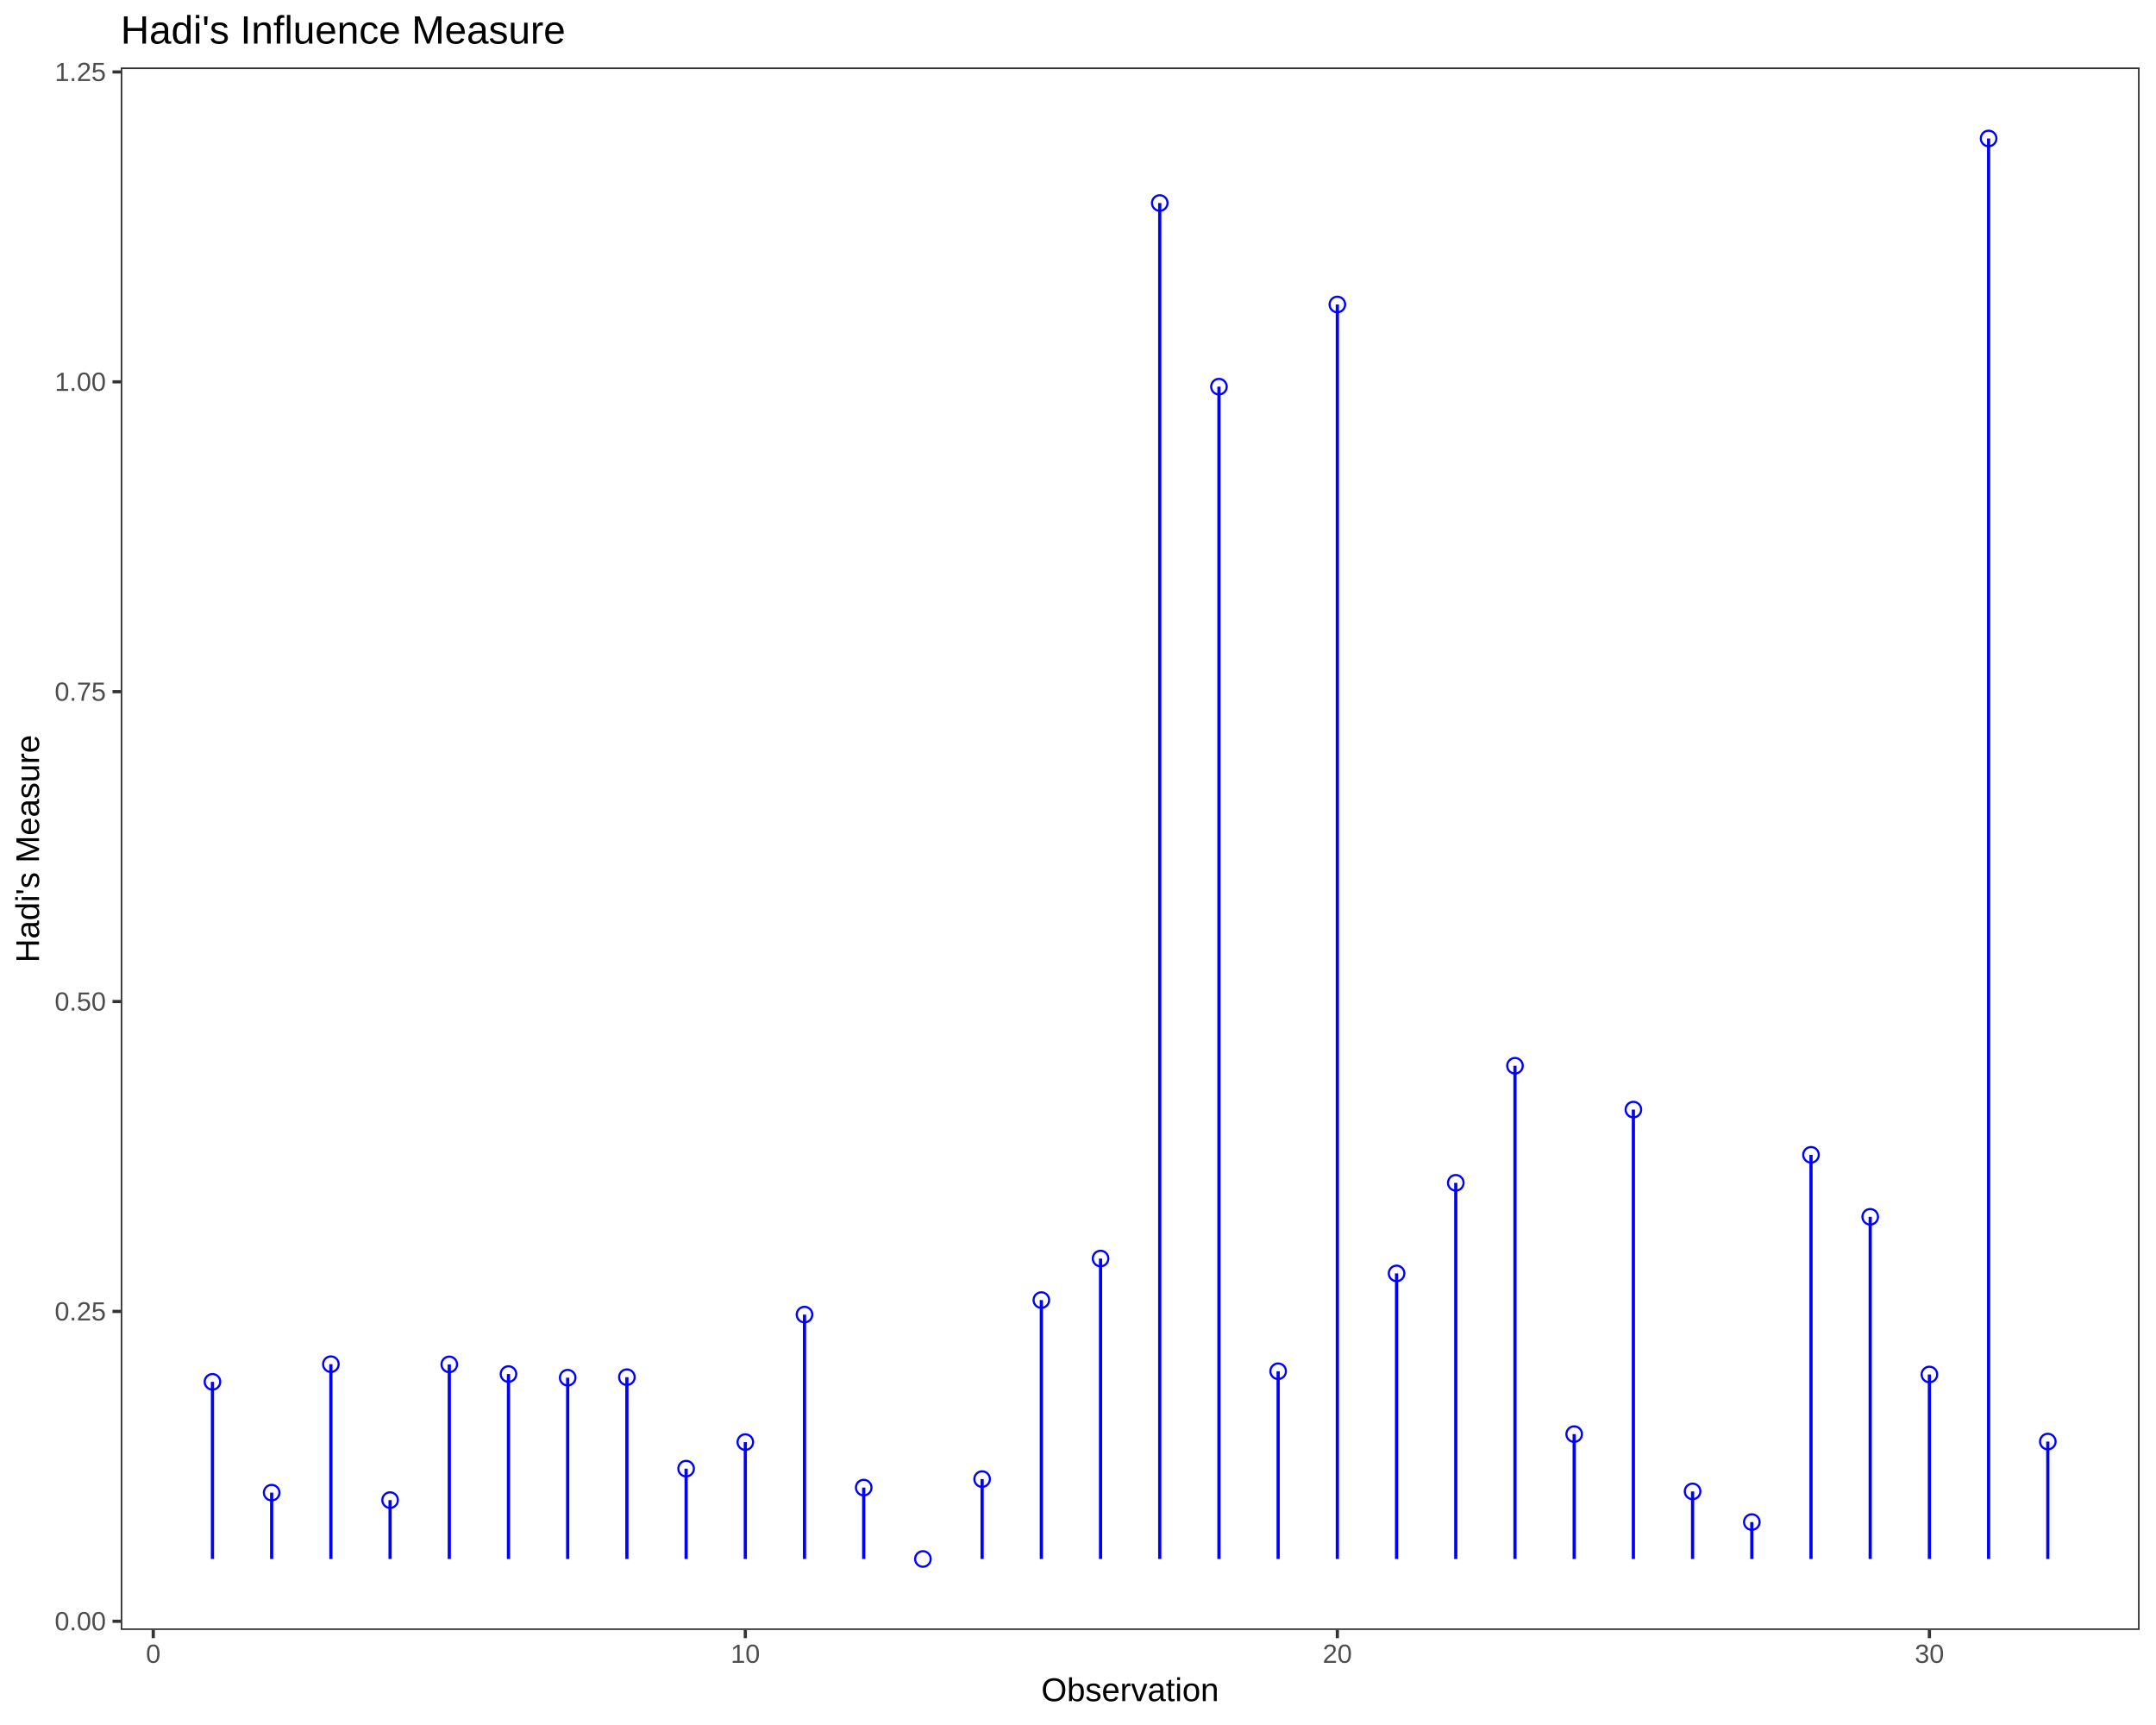
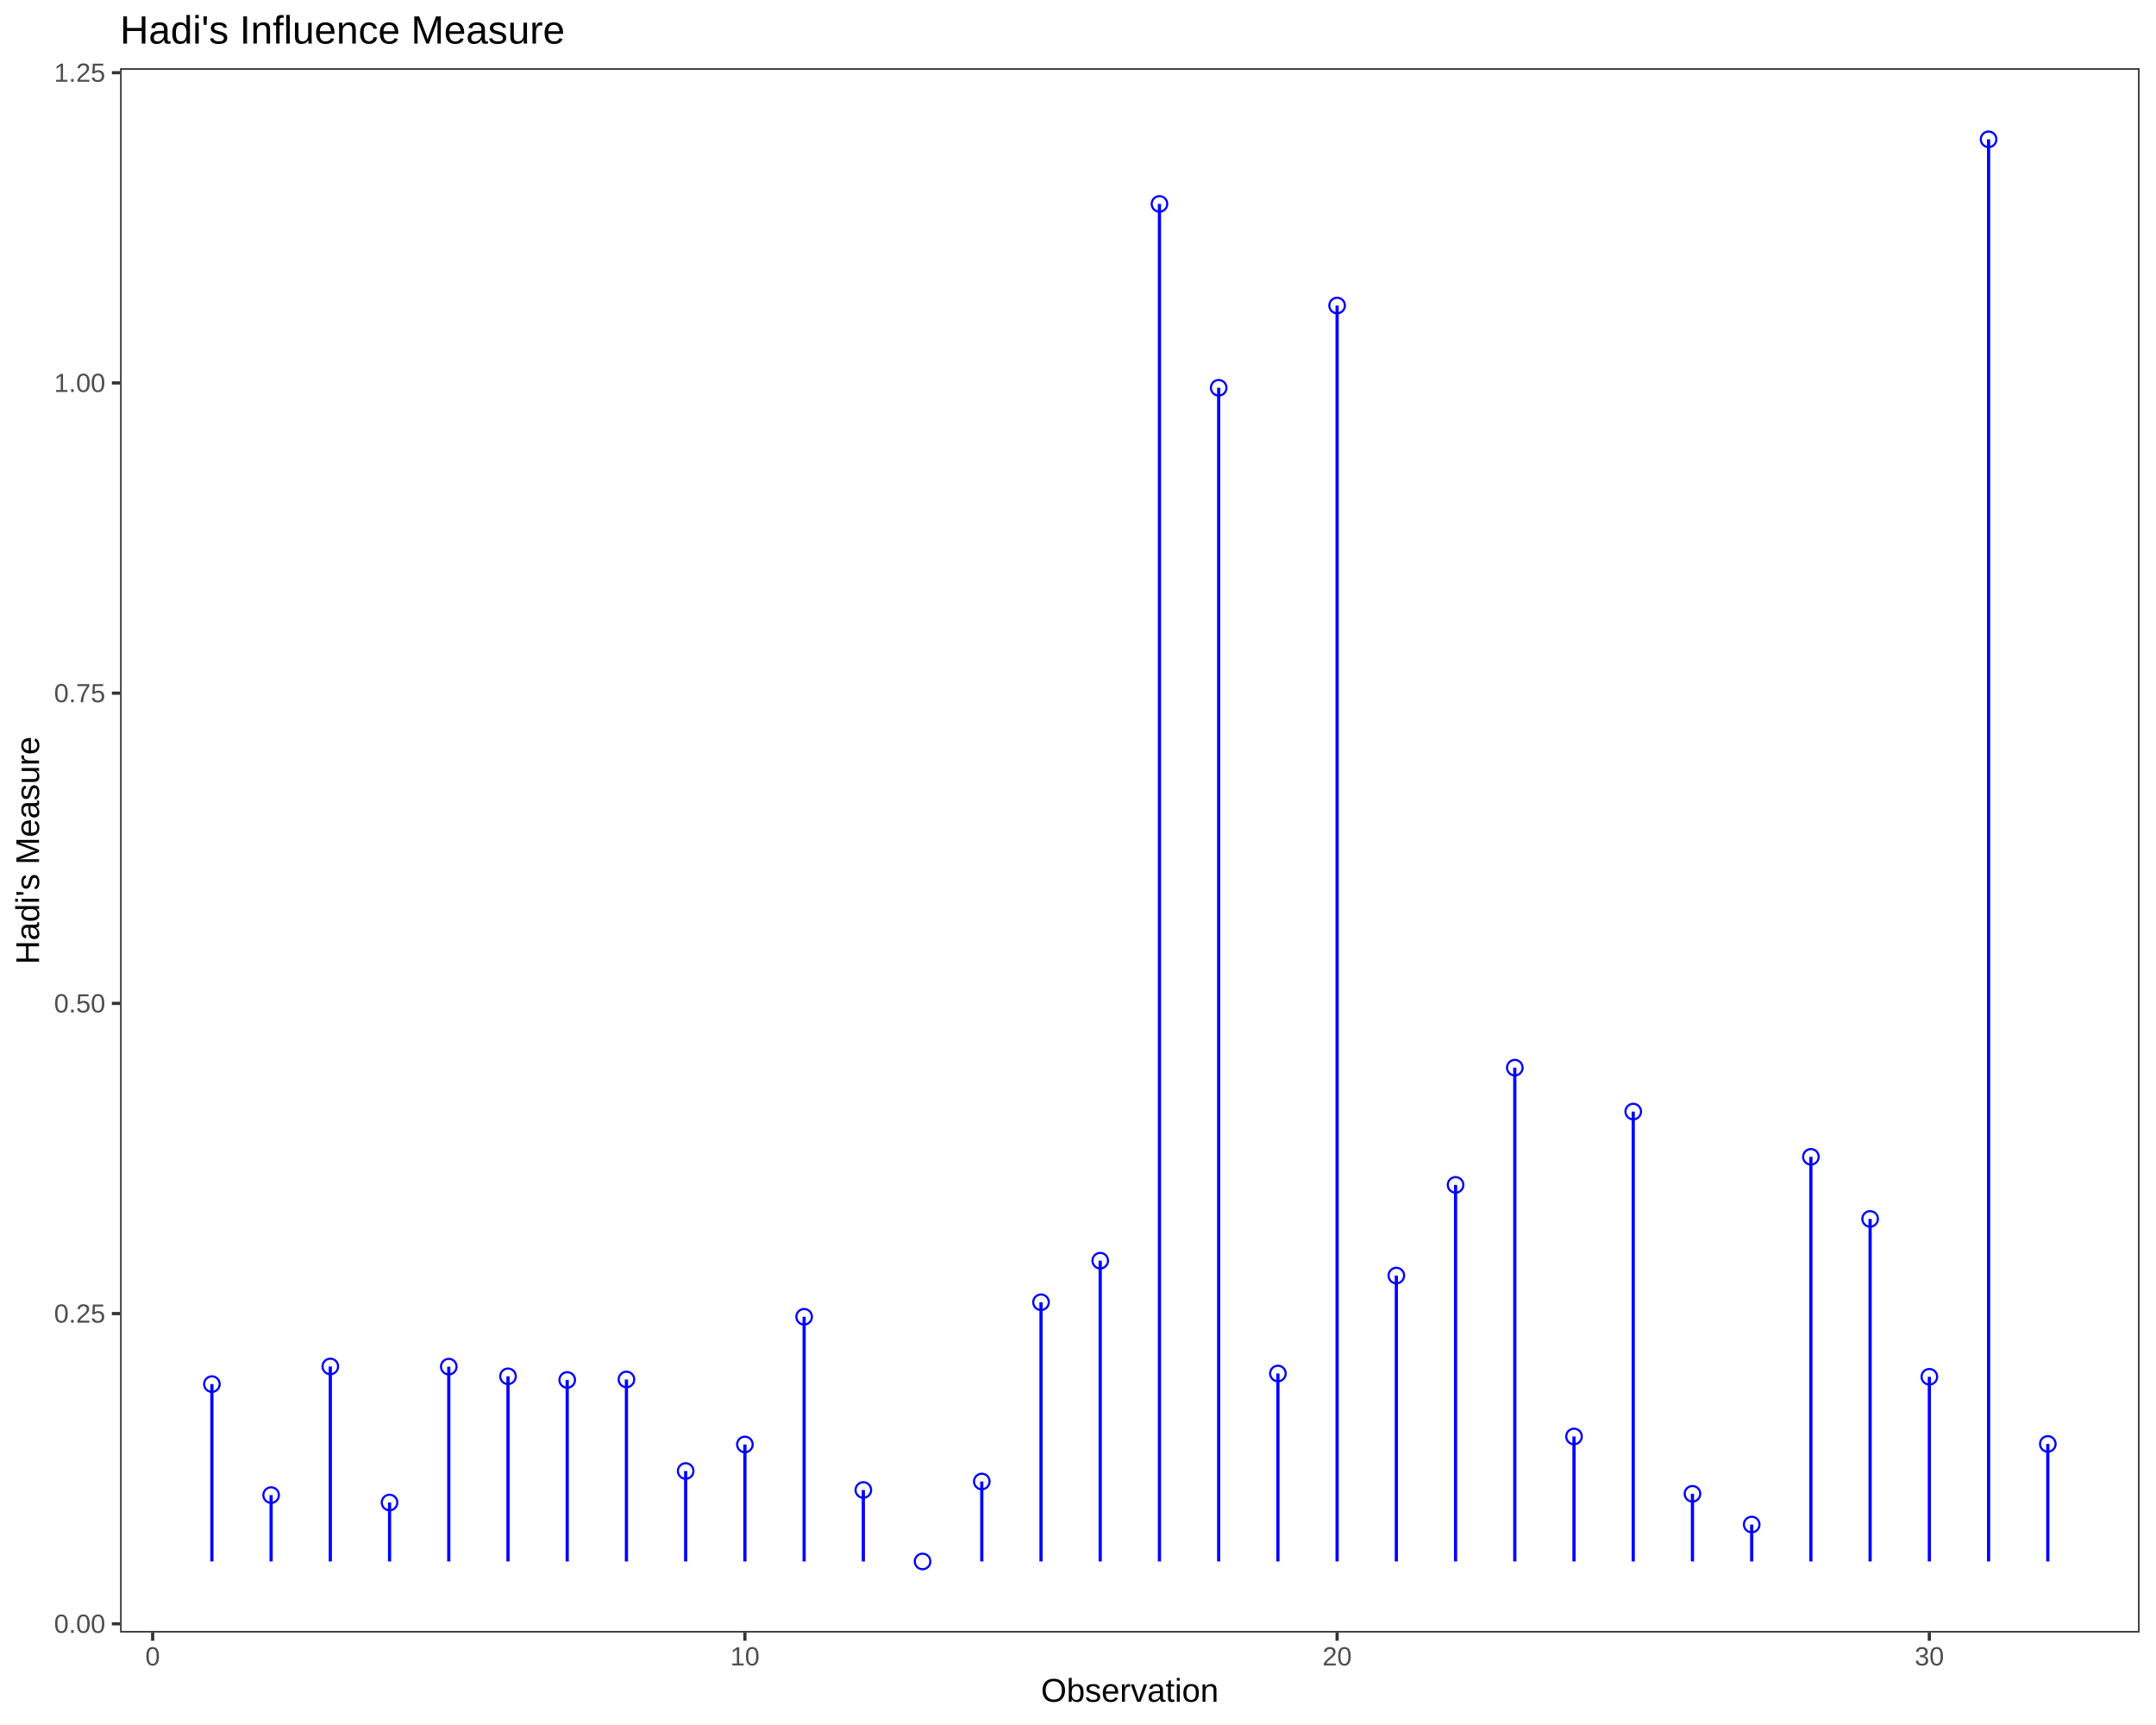
<svg xmlns="http://www.w3.org/2000/svg" viewBox="0 0 720.00 576.00">
  <defs>
    <style type="text/css">
    line, polyline, polygon, path, rect, circle {
      fill: none;
      stroke: #000000;
      stroke-linecap: round;
      stroke-linejoin: round;
      stroke-miterlimit: 10.00;
    }
  </style>
  </defs>
  <rect width="100%" height="100%" style="stroke: none; fill: #FFFFFF;" />
  <rect x="0.00" y="0.00" width="720.00" height="576.00" style="stroke-width: 1.07; stroke: #FFFFFF; fill: #FFFFFF;" />
  <defs>
-     <clipPath id="cpNDAuMzF8NzE0LjUyfDU0NC4yN3wyMi41Mg==">
-       <rect x="40.31" y="22.52" width="674.21" height="521.75" />
+     <clipPath id="cpNDAuMTB8NzE0LjUyfDU0NS4xM3wyMi43Nw==">
+       <rect x="40.10" y="22.77" width="674.42" height="522.36" />
    </clipPath>
  </defs>
-   <rect x="40.31" y="22.52" width="674.21" height="521.75" style="stroke-width: 1.07; stroke: none; fill: #FFFFFF;" clip-path="url(#cpNDAuMzF8NzE0LjUyfDU0NC4yN3wyMi41Mg==)" />
-   <line x1="70.95" y1="520.56" x2="70.95" y2="461.41" style="stroke-width: 1.07; stroke: #0000FF; stroke-linecap: butt;" clip-path="url(#cpNDAuMzF8NzE0LjUyfDU0NC4yN3wyMi41Mg==)" />
-   <line x1="90.72" y1="520.56" x2="90.72" y2="498.42" style="stroke-width: 1.07; stroke: #0000FF; stroke-linecap: butt;" clip-path="url(#cpNDAuMzF8NzE0LjUyfDU0NC4yN3wyMi41Mg==)" />
-   <line x1="110.50" y1="520.56" x2="110.50" y2="455.52" style="stroke-width: 1.07; stroke: #0000FF; stroke-linecap: butt;" clip-path="url(#cpNDAuMzF8NzE0LjUyfDU0NC4yN3wyMi41Mg==)" />
-   <line x1="130.27" y1="520.56" x2="130.27" y2="500.90" style="stroke-width: 1.07; stroke: #0000FF; stroke-linecap: butt;" clip-path="url(#cpNDAuMzF8NzE0LjUyfDU0NC4yN3wyMi41Mg==)" />
-   <line x1="150.04" y1="520.56" x2="150.04" y2="455.59" style="stroke-width: 1.07; stroke: #0000FF; stroke-linecap: butt;" clip-path="url(#cpNDAuMzF8NzE0LjUyfDU0NC4yN3wyMi41Mg==)" />
-   <line x1="169.81" y1="520.56" x2="169.81" y2="458.81" style="stroke-width: 1.07; stroke: #0000FF; stroke-linecap: butt;" clip-path="url(#cpNDAuMzF8NzE0LjUyfDU0NC4yN3wyMi41Mg==)" />
-   <line x1="189.58" y1="520.56" x2="189.58" y2="460.03" style="stroke-width: 1.07; stroke: #0000FF; stroke-linecap: butt;" clip-path="url(#cpNDAuMzF8NzE0LjUyfDU0NC4yN3wyMi41Mg==)" />
-   <line x1="209.35" y1="520.56" x2="209.35" y2="459.86" style="stroke-width: 1.07; stroke: #0000FF; stroke-linecap: butt;" clip-path="url(#cpNDAuMzF8NzE0LjUyfDU0NC4yN3wyMi41Mg==)" />
-   <line x1="229.13" y1="520.56" x2="229.13" y2="490.40" style="stroke-width: 1.07; stroke: #0000FF; stroke-linecap: butt;" clip-path="url(#cpNDAuMzF8NzE0LjUyfDU0NC4yN3wyMi41Mg==)" />
-   <line x1="248.90" y1="520.56" x2="248.90" y2="481.54" style="stroke-width: 1.07; stroke: #0000FF; stroke-linecap: butt;" clip-path="url(#cpNDAuMzF8NzE0LjUyfDU0NC4yN3wyMi41Mg==)" />
-   <line x1="268.67" y1="520.56" x2="268.67" y2="438.96" style="stroke-width: 1.07; stroke: #0000FF; stroke-linecap: butt;" clip-path="url(#cpNDAuMzF8NzE0LjUyfDU0NC4yN3wyMi41Mg==)" />
-   <line x1="288.44" y1="520.56" x2="288.44" y2="496.73" style="stroke-width: 1.07; stroke: #0000FF; stroke-linecap: butt;" clip-path="url(#cpNDAuMzF8NzE0LjUyfDU0NC4yN3wyMi41Mg==)" />
-   <line x1="308.21" y1="520.56" x2="308.21" y2="520.56" style="stroke-width: 1.07; stroke: #0000FF; stroke-linecap: butt;" clip-path="url(#cpNDAuMzF8NzE0LjUyfDU0NC4yN3wyMi41Mg==)" />
-   <line x1="327.98" y1="520.56" x2="327.98" y2="493.89" style="stroke-width: 1.07; stroke: #0000FF; stroke-linecap: butt;" clip-path="url(#cpNDAuMzF8NzE0LjUyfDU0NC4yN3wyMi41Mg==)" />
-   <line x1="347.76" y1="520.56" x2="347.76" y2="434.11" style="stroke-width: 1.07; stroke: #0000FF; stroke-linecap: butt;" clip-path="url(#cpNDAuMzF8NzE0LjUyfDU0NC4yN3wyMi41Mg==)" />
-   <line x1="367.53" y1="520.56" x2="367.53" y2="420.24" style="stroke-width: 1.07; stroke: #0000FF; stroke-linecap: butt;" clip-path="url(#cpNDAuMzF8NzE0LjUyfDU0NC4yN3wyMi41Mg==)" />
-   <line x1="387.30" y1="520.56" x2="387.30" y2="67.79" style="stroke-width: 1.07; stroke: #0000FF; stroke-linecap: butt;" clip-path="url(#cpNDAuMzF8NzE0LjUyfDU0NC4yN3wyMi41Mg==)" />
-   <line x1="407.07" y1="520.56" x2="407.07" y2="129.11" style="stroke-width: 1.07; stroke: #0000FF; stroke-linecap: butt;" clip-path="url(#cpNDAuMzF8NzE0LjUyfDU0NC4yN3wyMi41Mg==)" />
-   <line x1="426.84" y1="520.56" x2="426.84" y2="457.88" style="stroke-width: 1.07; stroke: #0000FF; stroke-linecap: butt;" clip-path="url(#cpNDAuMzF8NzE0LjUyfDU0NC4yN3wyMi41Mg==)" />
-   <line x1="446.61" y1="520.56" x2="446.61" y2="101.67" style="stroke-width: 1.07; stroke: #0000FF; stroke-linecap: butt;" clip-path="url(#cpNDAuMzF8NzE0LjUyfDU0NC4yN3wyMi41Mg==)" />
-   <line x1="466.39" y1="520.56" x2="466.39" y2="425.21" style="stroke-width: 1.07; stroke: #0000FF; stroke-linecap: butt;" clip-path="url(#cpNDAuMzF8NzE0LjUyfDU0NC4yN3wyMi41Mg==)" />
-   <line x1="486.16" y1="520.56" x2="486.16" y2="394.96" style="stroke-width: 1.07; stroke: #0000FF; stroke-linecap: butt;" clip-path="url(#cpNDAuMzF8NzE0LjUyfDU0NC4yN3wyMi41Mg==)" />
-   <line x1="505.93" y1="520.56" x2="505.93" y2="355.87" style="stroke-width: 1.07; stroke: #0000FF; stroke-linecap: butt;" clip-path="url(#cpNDAuMzF8NzE0LjUyfDU0NC4yN3wyMi41Mg==)" />
-   <line x1="525.70" y1="520.56" x2="525.70" y2="478.87" style="stroke-width: 1.07; stroke: #0000FF; stroke-linecap: butt;" clip-path="url(#cpNDAuMzF8NzE0LjUyfDU0NC4yN3wyMi41Mg==)" />
-   <line x1="545.47" y1="520.56" x2="545.47" y2="370.51" style="stroke-width: 1.07; stroke: #0000FF; stroke-linecap: butt;" clip-path="url(#cpNDAuMzF8NzE0LjUyfDU0NC4yN3wyMi41Mg==)" />
-   <line x1="565.24" y1="520.56" x2="565.24" y2="498.00" style="stroke-width: 1.07; stroke: #0000FF; stroke-linecap: butt;" clip-path="url(#cpNDAuMzF8NzE0LjUyfDU0NC4yN3wyMi41Mg==)" />
-   <line x1="585.02" y1="520.56" x2="585.02" y2="508.24" style="stroke-width: 1.07; stroke: #0000FF; stroke-linecap: butt;" clip-path="url(#cpNDAuMzF8NzE0LjUyfDU0NC4yN3wyMi41Mg==)" />
-   <line x1="604.79" y1="520.56" x2="604.79" y2="385.61" style="stroke-width: 1.07; stroke: #0000FF; stroke-linecap: butt;" clip-path="url(#cpNDAuMzF8NzE0LjUyfDU0NC4yN3wyMi41Mg==)" />
-   <line x1="624.56" y1="520.56" x2="624.56" y2="406.31" style="stroke-width: 1.07; stroke: #0000FF; stroke-linecap: butt;" clip-path="url(#cpNDAuMzF8NzE0LjUyfDU0NC4yN3wyMi41Mg==)" />
-   <line x1="644.33" y1="520.56" x2="644.33" y2="458.96" style="stroke-width: 1.07; stroke: #0000FF; stroke-linecap: butt;" clip-path="url(#cpNDAuMzF8NzE0LjUyfDU0NC4yN3wyMi41Mg==)" />
-   <line x1="664.10" y1="520.56" x2="664.10" y2="46.24" style="stroke-width: 1.07; stroke: #0000FF; stroke-linecap: butt;" clip-path="url(#cpNDAuMzF8NzE0LjUyfDU0NC4yN3wyMi41Mg==)" />
-   <line x1="683.87" y1="520.56" x2="683.87" y2="481.36" style="stroke-width: 1.07; stroke: #0000FF; stroke-linecap: butt;" clip-path="url(#cpNDAuMzF8NzE0LjUyfDU0NC4yN3wyMi41Mg==)" />
-   <circle cx="70.95" cy="461.41" r="1.95pt" style="stroke-width: 0.71; stroke: #0000FF;" clip-path="url(#cpNDAuMzF8NzE0LjUyfDU0NC4yN3wyMi41Mg==)" />
-   <circle cx="90.72" cy="498.42" r="1.95pt" style="stroke-width: 0.71; stroke: #0000FF;" clip-path="url(#cpNDAuMzF8NzE0LjUyfDU0NC4yN3wyMi41Mg==)" />
-   <circle cx="110.50" cy="455.52" r="1.95pt" style="stroke-width: 0.71; stroke: #0000FF;" clip-path="url(#cpNDAuMzF8NzE0LjUyfDU0NC4yN3wyMi41Mg==)" />
-   <circle cx="130.27" cy="500.90" r="1.95pt" style="stroke-width: 0.71; stroke: #0000FF;" clip-path="url(#cpNDAuMzF8NzE0LjUyfDU0NC4yN3wyMi41Mg==)" />
-   <circle cx="150.04" cy="455.59" r="1.95pt" style="stroke-width: 0.71; stroke: #0000FF;" clip-path="url(#cpNDAuMzF8NzE0LjUyfDU0NC4yN3wyMi41Mg==)" />
-   <circle cx="169.81" cy="458.81" r="1.95pt" style="stroke-width: 0.71; stroke: #0000FF;" clip-path="url(#cpNDAuMzF8NzE0LjUyfDU0NC4yN3wyMi41Mg==)" />
-   <circle cx="189.58" cy="460.03" r="1.95pt" style="stroke-width: 0.71; stroke: #0000FF;" clip-path="url(#cpNDAuMzF8NzE0LjUyfDU0NC4yN3wyMi41Mg==)" />
-   <circle cx="209.35" cy="459.86" r="1.95pt" style="stroke-width: 0.71; stroke: #0000FF;" clip-path="url(#cpNDAuMzF8NzE0LjUyfDU0NC4yN3wyMi41Mg==)" />
-   <circle cx="229.13" cy="490.40" r="1.95pt" style="stroke-width: 0.71; stroke: #0000FF;" clip-path="url(#cpNDAuMzF8NzE0LjUyfDU0NC4yN3wyMi41Mg==)" />
-   <circle cx="248.90" cy="481.54" r="1.95pt" style="stroke-width: 0.71; stroke: #0000FF;" clip-path="url(#cpNDAuMzF8NzE0LjUyfDU0NC4yN3wyMi41Mg==)" />
-   <circle cx="268.67" cy="438.96" r="1.95pt" style="stroke-width: 0.71; stroke: #0000FF;" clip-path="url(#cpNDAuMzF8NzE0LjUyfDU0NC4yN3wyMi41Mg==)" />
-   <circle cx="288.44" cy="496.73" r="1.95pt" style="stroke-width: 0.71; stroke: #0000FF;" clip-path="url(#cpNDAuMzF8NzE0LjUyfDU0NC4yN3wyMi41Mg==)" />
-   <circle cx="308.21" cy="520.56" r="1.95pt" style="stroke-width: 0.71; stroke: #0000FF;" clip-path="url(#cpNDAuMzF8NzE0LjUyfDU0NC4yN3wyMi41Mg==)" />
-   <circle cx="327.98" cy="493.89" r="1.95pt" style="stroke-width: 0.71; stroke: #0000FF;" clip-path="url(#cpNDAuMzF8NzE0LjUyfDU0NC4yN3wyMi41Mg==)" />
-   <circle cx="347.76" cy="434.11" r="1.95pt" style="stroke-width: 0.71; stroke: #0000FF;" clip-path="url(#cpNDAuMzF8NzE0LjUyfDU0NC4yN3wyMi41Mg==)" />
-   <circle cx="367.53" cy="420.24" r="1.95pt" style="stroke-width: 0.71; stroke: #0000FF;" clip-path="url(#cpNDAuMzF8NzE0LjUyfDU0NC4yN3wyMi41Mg==)" />
-   <circle cx="387.30" cy="67.79" r="1.95pt" style="stroke-width: 0.71; stroke: #0000FF;" clip-path="url(#cpNDAuMzF8NzE0LjUyfDU0NC4yN3wyMi41Mg==)" />
-   <circle cx="407.07" cy="129.11" r="1.95pt" style="stroke-width: 0.71; stroke: #0000FF;" clip-path="url(#cpNDAuMzF8NzE0LjUyfDU0NC4yN3wyMi41Mg==)" />
-   <circle cx="426.84" cy="457.88" r="1.95pt" style="stroke-width: 0.71; stroke: #0000FF;" clip-path="url(#cpNDAuMzF8NzE0LjUyfDU0NC4yN3wyMi41Mg==)" />
-   <circle cx="446.61" cy="101.67" r="1.95pt" style="stroke-width: 0.71; stroke: #0000FF;" clip-path="url(#cpNDAuMzF8NzE0LjUyfDU0NC4yN3wyMi41Mg==)" />
-   <circle cx="466.39" cy="425.21" r="1.95pt" style="stroke-width: 0.71; stroke: #0000FF;" clip-path="url(#cpNDAuMzF8NzE0LjUyfDU0NC4yN3wyMi41Mg==)" />
-   <circle cx="486.16" cy="394.96" r="1.95pt" style="stroke-width: 0.71; stroke: #0000FF;" clip-path="url(#cpNDAuMzF8NzE0LjUyfDU0NC4yN3wyMi41Mg==)" />
-   <circle cx="505.93" cy="355.87" r="1.95pt" style="stroke-width: 0.71; stroke: #0000FF;" clip-path="url(#cpNDAuMzF8NzE0LjUyfDU0NC4yN3wyMi41Mg==)" />
-   <circle cx="525.70" cy="478.87" r="1.95pt" style="stroke-width: 0.71; stroke: #0000FF;" clip-path="url(#cpNDAuMzF8NzE0LjUyfDU0NC4yN3wyMi41Mg==)" />
-   <circle cx="545.47" cy="370.51" r="1.95pt" style="stroke-width: 0.71; stroke: #0000FF;" clip-path="url(#cpNDAuMzF8NzE0LjUyfDU0NC4yN3wyMi41Mg==)" />
-   <circle cx="565.24" cy="498.00" r="1.95pt" style="stroke-width: 0.71; stroke: #0000FF;" clip-path="url(#cpNDAuMzF8NzE0LjUyfDU0NC4yN3wyMi41Mg==)" />
-   <circle cx="585.02" cy="508.24" r="1.95pt" style="stroke-width: 0.71; stroke: #0000FF;" clip-path="url(#cpNDAuMzF8NzE0LjUyfDU0NC4yN3wyMi41Mg==)" />
-   <circle cx="604.79" cy="385.61" r="1.95pt" style="stroke-width: 0.71; stroke: #0000FF;" clip-path="url(#cpNDAuMzF8NzE0LjUyfDU0NC4yN3wyMi41Mg==)" />
-   <circle cx="624.56" cy="406.31" r="1.95pt" style="stroke-width: 0.71; stroke: #0000FF;" clip-path="url(#cpNDAuMzF8NzE0LjUyfDU0NC4yN3wyMi41Mg==)" />
-   <circle cx="644.33" cy="458.96" r="1.95pt" style="stroke-width: 0.71; stroke: #0000FF;" clip-path="url(#cpNDAuMzF8NzE0LjUyfDU0NC4yN3wyMi41Mg==)" />
-   <circle cx="664.10" cy="46.24" r="1.95pt" style="stroke-width: 0.71; stroke: #0000FF;" clip-path="url(#cpNDAuMzF8NzE0LjUyfDU0NC4yN3wyMi41Mg==)" />
-   <circle cx="683.87" cy="481.36" r="1.95pt" style="stroke-width: 0.71; stroke: #0000FF;" clip-path="url(#cpNDAuMzF8NzE0LjUyfDU0NC4yN3wyMi41Mg==)" />
-   <rect x="40.31" y="22.52" width="674.21" height="521.75" style="stroke-width: 1.07; stroke: #333333;" clip-path="url(#cpNDAuMzF8NzE0LjUyfDU0NC4yN3wyMi41Mg==)" />
+   <rect x="40.10" y="22.77" width="674.42" height="522.36" style="stroke-width: 1.07; stroke: none; fill: #FFFFFF;" clip-path="url(#cpNDAuMTB8NzE0LjUyfDU0NS4xM3wyMi43Nw==)" />
+   <line x1="70.76" y1="521.39" x2="70.76" y2="462.17" style="stroke-width: 1.07; stroke: #0000FF; stroke-linecap: butt;" clip-path="url(#cpNDAuMTB8NzE0LjUyfDU0NS4xM3wyMi43Nw==)" />
+   <line x1="90.54" y1="521.39" x2="90.54" y2="499.23" style="stroke-width: 1.07; stroke: #0000FF; stroke-linecap: butt;" clip-path="url(#cpNDAuMTB8NzE0LjUyfDU0NS4xM3wyMi43Nw==)" />
+   <line x1="110.31" y1="521.39" x2="110.31" y2="456.28" style="stroke-width: 1.07; stroke: #0000FF; stroke-linecap: butt;" clip-path="url(#cpNDAuMTB8NzE0LjUyfDU0NS4xM3wyMi43Nw==)" />
+   <line x1="130.09" y1="521.39" x2="130.09" y2="501.71" style="stroke-width: 1.07; stroke: #0000FF; stroke-linecap: butt;" clip-path="url(#cpNDAuMTB8NzE0LjUyfDU0NS4xM3wyMi43Nw==)" />
+   <line x1="149.87" y1="521.39" x2="149.87" y2="456.34" style="stroke-width: 1.07; stroke: #0000FF; stroke-linecap: butt;" clip-path="url(#cpNDAuMTB8NzE0LjUyfDU0NS4xM3wyMi43Nw==)" />
+   <line x1="169.65" y1="521.39" x2="169.65" y2="459.57" style="stroke-width: 1.07; stroke: #0000FF; stroke-linecap: butt;" clip-path="url(#cpNDAuMTB8NzE0LjUyfDU0NS4xM3wyMi43Nw==)" />
+   <line x1="189.42" y1="521.39" x2="189.42" y2="460.79" style="stroke-width: 1.07; stroke: #0000FF; stroke-linecap: butt;" clip-path="url(#cpNDAuMTB8NzE0LjUyfDU0NS4xM3wyMi43Nw==)" />
+   <line x1="209.20" y1="521.39" x2="209.20" y2="460.62" style="stroke-width: 1.07; stroke: #0000FF; stroke-linecap: butt;" clip-path="url(#cpNDAuMTB8NzE0LjUyfDU0NS4xM3wyMi43Nw==)" />
+   <line x1="228.98" y1="521.39" x2="228.98" y2="491.19" style="stroke-width: 1.07; stroke: #0000FF; stroke-linecap: butt;" clip-path="url(#cpNDAuMTB8NzE0LjUyfDU0NS4xM3wyMi43Nw==)" />
+   <line x1="248.76" y1="521.39" x2="248.76" y2="482.32" style="stroke-width: 1.07; stroke: #0000FF; stroke-linecap: butt;" clip-path="url(#cpNDAuMTB8NzE0LjUyfDU0NS4xM3wyMi43Nw==)" />
+   <line x1="268.54" y1="521.39" x2="268.54" y2="439.69" style="stroke-width: 1.07; stroke: #0000FF; stroke-linecap: butt;" clip-path="url(#cpNDAuMTB8NzE0LjUyfDU0NS4xM3wyMi43Nw==)" />
+   <line x1="288.31" y1="521.39" x2="288.31" y2="497.53" style="stroke-width: 1.07; stroke: #0000FF; stroke-linecap: butt;" clip-path="url(#cpNDAuMTB8NzE0LjUyfDU0NS4xM3wyMi43Nw==)" />
+   <line x1="308.09" y1="521.39" x2="308.09" y2="521.39" style="stroke-width: 1.07; stroke: #0000FF; stroke-linecap: butt;" clip-path="url(#cpNDAuMTB8NzE0LjUyfDU0NS4xM3wyMi43Nw==)" />
+   <line x1="327.87" y1="521.39" x2="327.87" y2="494.69" style="stroke-width: 1.07; stroke: #0000FF; stroke-linecap: butt;" clip-path="url(#cpNDAuMTB8NzE0LjUyfDU0NS4xM3wyMi43Nw==)" />
+   <line x1="347.65" y1="521.39" x2="347.65" y2="434.84" style="stroke-width: 1.07; stroke: #0000FF; stroke-linecap: butt;" clip-path="url(#cpNDAuMTB8NzE0LjUyfDU0NS4xM3wyMi43Nw==)" />
+   <line x1="367.42" y1="521.39" x2="367.42" y2="420.96" style="stroke-width: 1.07; stroke: #0000FF; stroke-linecap: butt;" clip-path="url(#cpNDAuMTB8NzE0LjUyfDU0NS4xM3wyMi43Nw==)" />
+   <line x1="387.20" y1="521.39" x2="387.20" y2="68.09" style="stroke-width: 1.07; stroke: #0000FF; stroke-linecap: butt;" clip-path="url(#cpNDAuMTB8NzE0LjUyfDU0NS4xM3wyMi43Nw==)" />
+   <line x1="406.98" y1="521.39" x2="406.98" y2="129.49" style="stroke-width: 1.07; stroke: #0000FF; stroke-linecap: butt;" clip-path="url(#cpNDAuMTB8NzE0LjUyfDU0NS4xM3wyMi43Nw==)" />
+   <line x1="426.76" y1="521.39" x2="426.76" y2="458.63" style="stroke-width: 1.07; stroke: #0000FF; stroke-linecap: butt;" clip-path="url(#cpNDAuMTB8NzE0LjUyfDU0NS4xM3wyMi43Nw==)" />
+   <line x1="446.53" y1="521.39" x2="446.53" y2="102.02" style="stroke-width: 1.07; stroke: #0000FF; stroke-linecap: butt;" clip-path="url(#cpNDAuMTB8NzE0LjUyfDU0NS4xM3wyMi43Nw==)" />
+   <line x1="466.31" y1="521.39" x2="466.31" y2="425.93" style="stroke-width: 1.07; stroke: #0000FF; stroke-linecap: butt;" clip-path="url(#cpNDAuMTB8NzE0LjUyfDU0NS4xM3wyMi43Nw==)" />
+   <line x1="486.09" y1="521.39" x2="486.09" y2="395.65" style="stroke-width: 1.07; stroke: #0000FF; stroke-linecap: butt;" clip-path="url(#cpNDAuMTB8NzE0LjUyfDU0NS4xM3wyMi43Nw==)" />
+   <line x1="505.87" y1="521.39" x2="505.87" y2="356.51" style="stroke-width: 1.07; stroke: #0000FF; stroke-linecap: butt;" clip-path="url(#cpNDAuMTB8NzE0LjUyfDU0NS4xM3wyMi43Nw==)" />
+   <line x1="525.64" y1="521.39" x2="525.64" y2="479.65" style="stroke-width: 1.07; stroke: #0000FF; stroke-linecap: butt;" clip-path="url(#cpNDAuMTB8NzE0LjUyfDU0NS4xM3wyMi43Nw==)" />
+   <line x1="545.42" y1="521.39" x2="545.42" y2="371.17" style="stroke-width: 1.07; stroke: #0000FF; stroke-linecap: butt;" clip-path="url(#cpNDAuMTB8NzE0LjUyfDU0NS4xM3wyMi43Nw==)" />
+   <line x1="565.20" y1="521.39" x2="565.20" y2="498.80" style="stroke-width: 1.07; stroke: #0000FF; stroke-linecap: butt;" clip-path="url(#cpNDAuMTB8NzE0LjUyfDU0NS4xM3wyMi43Nw==)" />
+   <line x1="584.98" y1="521.39" x2="584.98" y2="509.06" style="stroke-width: 1.07; stroke: #0000FF; stroke-linecap: butt;" clip-path="url(#cpNDAuMTB8NzE0LjUyfDU0NS4xM3wyMi43Nw==)" />
+   <line x1="604.75" y1="521.39" x2="604.75" y2="386.28" style="stroke-width: 1.07; stroke: #0000FF; stroke-linecap: butt;" clip-path="url(#cpNDAuMTB8NzE0LjUyfDU0NS4xM3wyMi43Nw==)" />
+   <line x1="624.53" y1="521.39" x2="624.53" y2="407.01" style="stroke-width: 1.07; stroke: #0000FF; stroke-linecap: butt;" clip-path="url(#cpNDAuMTB8NzE0LjUyfDU0NS4xM3wyMi43Nw==)" />
+   <line x1="644.31" y1="521.39" x2="644.31" y2="459.72" style="stroke-width: 1.07; stroke: #0000FF; stroke-linecap: butt;" clip-path="url(#cpNDAuMTB8NzE0LjUyfDU0NS4xM3wyMi43Nw==)" />
+   <line x1="664.09" y1="521.39" x2="664.09" y2="46.52" style="stroke-width: 1.07; stroke: #0000FF; stroke-linecap: butt;" clip-path="url(#cpNDAuMTB8NzE0LjUyfDU0NS4xM3wyMi43Nw==)" />
+   <line x1="683.87" y1="521.39" x2="683.87" y2="482.15" style="stroke-width: 1.07; stroke: #0000FF; stroke-linecap: butt;" clip-path="url(#cpNDAuMTB8NzE0LjUyfDU0NS4xM3wyMi43Nw==)" />
+   <circle cx="70.76" cy="462.17" r="1.95pt" style="stroke-width: 0.71; stroke: #0000FF;" clip-path="url(#cpNDAuMTB8NzE0LjUyfDU0NS4xM3wyMi43Nw==)" />
+   <circle cx="90.54" cy="499.23" r="1.95pt" style="stroke-width: 0.71; stroke: #0000FF;" clip-path="url(#cpNDAuMTB8NzE0LjUyfDU0NS4xM3wyMi43Nw==)" />
+   <circle cx="110.31" cy="456.28" r="1.95pt" style="stroke-width: 0.71; stroke: #0000FF;" clip-path="url(#cpNDAuMTB8NzE0LjUyfDU0NS4xM3wyMi43Nw==)" />
+   <circle cx="130.09" cy="501.71" r="1.95pt" style="stroke-width: 0.71; stroke: #0000FF;" clip-path="url(#cpNDAuMTB8NzE0LjUyfDU0NS4xM3wyMi43Nw==)" />
+   <circle cx="149.87" cy="456.34" r="1.95pt" style="stroke-width: 0.71; stroke: #0000FF;" clip-path="url(#cpNDAuMTB8NzE0LjUyfDU0NS4xM3wyMi43Nw==)" />
+   <circle cx="169.65" cy="459.57" r="1.95pt" style="stroke-width: 0.71; stroke: #0000FF;" clip-path="url(#cpNDAuMTB8NzE0LjUyfDU0NS4xM3wyMi43Nw==)" />
+   <circle cx="189.42" cy="460.79" r="1.95pt" style="stroke-width: 0.71; stroke: #0000FF;" clip-path="url(#cpNDAuMTB8NzE0LjUyfDU0NS4xM3wyMi43Nw==)" />
+   <circle cx="209.20" cy="460.62" r="1.95pt" style="stroke-width: 0.71; stroke: #0000FF;" clip-path="url(#cpNDAuMTB8NzE0LjUyfDU0NS4xM3wyMi43Nw==)" />
+   <circle cx="228.98" cy="491.19" r="1.95pt" style="stroke-width: 0.71; stroke: #0000FF;" clip-path="url(#cpNDAuMTB8NzE0LjUyfDU0NS4xM3wyMi43Nw==)" />
+   <circle cx="248.76" cy="482.32" r="1.95pt" style="stroke-width: 0.71; stroke: #0000FF;" clip-path="url(#cpNDAuMTB8NzE0LjUyfDU0NS4xM3wyMi43Nw==)" />
+   <circle cx="268.54" cy="439.69" r="1.95pt" style="stroke-width: 0.71; stroke: #0000FF;" clip-path="url(#cpNDAuMTB8NzE0LjUyfDU0NS4xM3wyMi43Nw==)" />
+   <circle cx="288.31" cy="497.53" r="1.95pt" style="stroke-width: 0.71; stroke: #0000FF;" clip-path="url(#cpNDAuMTB8NzE0LjUyfDU0NS4xM3wyMi43Nw==)" />
+   <circle cx="308.09" cy="521.39" r="1.95pt" style="stroke-width: 0.71; stroke: #0000FF;" clip-path="url(#cpNDAuMTB8NzE0LjUyfDU0NS4xM3wyMi43Nw==)" />
+   <circle cx="327.87" cy="494.69" r="1.95pt" style="stroke-width: 0.71; stroke: #0000FF;" clip-path="url(#cpNDAuMTB8NzE0LjUyfDU0NS4xM3wyMi43Nw==)" />
+   <circle cx="347.65" cy="434.84" r="1.95pt" style="stroke-width: 0.71; stroke: #0000FF;" clip-path="url(#cpNDAuMTB8NzE0LjUyfDU0NS4xM3wyMi43Nw==)" />
+   <circle cx="367.42" cy="420.96" r="1.95pt" style="stroke-width: 0.71; stroke: #0000FF;" clip-path="url(#cpNDAuMTB8NzE0LjUyfDU0NS4xM3wyMi43Nw==)" />
+   <circle cx="387.20" cy="68.09" r="1.95pt" style="stroke-width: 0.71; stroke: #0000FF;" clip-path="url(#cpNDAuMTB8NzE0LjUyfDU0NS4xM3wyMi43Nw==)" />
+   <circle cx="406.98" cy="129.49" r="1.95pt" style="stroke-width: 0.71; stroke: #0000FF;" clip-path="url(#cpNDAuMTB8NzE0LjUyfDU0NS4xM3wyMi43Nw==)" />
+   <circle cx="426.76" cy="458.63" r="1.95pt" style="stroke-width: 0.71; stroke: #0000FF;" clip-path="url(#cpNDAuMTB8NzE0LjUyfDU0NS4xM3wyMi43Nw==)" />
+   <circle cx="446.53" cy="102.02" r="1.95pt" style="stroke-width: 0.71; stroke: #0000FF;" clip-path="url(#cpNDAuMTB8NzE0LjUyfDU0NS4xM3wyMi43Nw==)" />
+   <circle cx="466.31" cy="425.93" r="1.95pt" style="stroke-width: 0.71; stroke: #0000FF;" clip-path="url(#cpNDAuMTB8NzE0LjUyfDU0NS4xM3wyMi43Nw==)" />
+   <circle cx="486.09" cy="395.65" r="1.95pt" style="stroke-width: 0.71; stroke: #0000FF;" clip-path="url(#cpNDAuMTB8NzE0LjUyfDU0NS4xM3wyMi43Nw==)" />
+   <circle cx="505.87" cy="356.51" r="1.95pt" style="stroke-width: 0.71; stroke: #0000FF;" clip-path="url(#cpNDAuMTB8NzE0LjUyfDU0NS4xM3wyMi43Nw==)" />
+   <circle cx="525.64" cy="479.65" r="1.95pt" style="stroke-width: 0.71; stroke: #0000FF;" clip-path="url(#cpNDAuMTB8NzE0LjUyfDU0NS4xM3wyMi43Nw==)" />
+   <circle cx="545.42" cy="371.17" r="1.95pt" style="stroke-width: 0.71; stroke: #0000FF;" clip-path="url(#cpNDAuMTB8NzE0LjUyfDU0NS4xM3wyMi43Nw==)" />
+   <circle cx="565.20" cy="498.80" r="1.95pt" style="stroke-width: 0.71; stroke: #0000FF;" clip-path="url(#cpNDAuMTB8NzE0LjUyfDU0NS4xM3wyMi43Nw==)" />
+   <circle cx="584.98" cy="509.06" r="1.95pt" style="stroke-width: 0.71; stroke: #0000FF;" clip-path="url(#cpNDAuMTB8NzE0LjUyfDU0NS4xM3wyMi43Nw==)" />
+   <circle cx="604.75" cy="386.28" r="1.95pt" style="stroke-width: 0.71; stroke: #0000FF;" clip-path="url(#cpNDAuMTB8NzE0LjUyfDU0NS4xM3wyMi43Nw==)" />
+   <circle cx="624.53" cy="407.01" r="1.95pt" style="stroke-width: 0.71; stroke: #0000FF;" clip-path="url(#cpNDAuMTB8NzE0LjUyfDU0NS4xM3wyMi43Nw==)" />
+   <circle cx="644.31" cy="459.72" r="1.95pt" style="stroke-width: 0.71; stroke: #0000FF;" clip-path="url(#cpNDAuMTB8NzE0LjUyfDU0NS4xM3wyMi43Nw==)" />
+   <circle cx="664.09" cy="46.52" r="1.95pt" style="stroke-width: 0.71; stroke: #0000FF;" clip-path="url(#cpNDAuMTB8NzE0LjUyfDU0NS4xM3wyMi43Nw==)" />
+   <circle cx="683.87" cy="482.15" r="1.95pt" style="stroke-width: 0.71; stroke: #0000FF;" clip-path="url(#cpNDAuMTB8NzE0LjUyfDU0NS4xM3wyMi43Nw==)" />
+   <rect x="40.10" y="22.77" width="674.42" height="522.36" style="stroke-width: 1.07; stroke: #333333;" clip-path="url(#cpNDAuMTB8NzE0LjUyfDU0NS4xM3wyMi43Nw==)" />
  <defs>
    <clipPath id="cpMC4wMHw3MjAuMDB8NTc2LjAwfDAuMDA=">
      <rect x="0.00" y="0.00" width="720.00" height="576.00" />
    </clipPath>
  </defs>
  <g clip-path="url(#cpMC4wMHw3MjAuMDB8NTc2LjAwfDAuMDA=)">
-     <text x="18.27" y="544.38" style="font-size: 8.80px; fill: #4D4D4D; font-family: Liberation Sans;" textLength="17.11px" lengthAdjust="spacingAndGlyphs">0.00</text>
+     <text x="18.06" y="545.24" style="font-size: 8.80px; fill: #4D4D4D; font-family: Liberation Sans;" textLength="17.11px" lengthAdjust="spacingAndGlyphs">0.00</text>
  </g>
  <g clip-path="url(#cpMC4wMHw3MjAuMDB8NTc2LjAwfDAuMDA=)">
-     <text x="18.27" y="440.92" style="font-size: 8.80px; fill: #4D4D4D; font-family: Liberation Sans;" textLength="17.11px" lengthAdjust="spacingAndGlyphs">0.25</text>
+     <text x="18.06" y="441.65" style="font-size: 8.80px; fill: #4D4D4D; font-family: Liberation Sans;" textLength="17.11px" lengthAdjust="spacingAndGlyphs">0.25</text>
  </g>
  <g clip-path="url(#cpMC4wMHw3MjAuMDB8NTc2LjAwfDAuMDA=)">
-     <text x="18.27" y="337.45" style="font-size: 8.80px; fill: #4D4D4D; font-family: Liberation Sans;" textLength="17.11px" lengthAdjust="spacingAndGlyphs">0.50</text>
+     <text x="18.06" y="338.07" style="font-size: 8.80px; fill: #4D4D4D; font-family: Liberation Sans;" textLength="17.11px" lengthAdjust="spacingAndGlyphs">0.50</text>
  </g>
  <g clip-path="url(#cpMC4wMHw3MjAuMDB8NTc2LjAwfDAuMDA=)">
-     <text x="18.27" y="233.99" style="font-size: 8.80px; fill: #4D4D4D; font-family: Liberation Sans;" textLength="17.11px" lengthAdjust="spacingAndGlyphs">0.75</text>
+     <text x="18.06" y="234.48" style="font-size: 8.80px; fill: #4D4D4D; font-family: Liberation Sans;" textLength="17.11px" lengthAdjust="spacingAndGlyphs">0.75</text>
  </g>
  <g clip-path="url(#cpMC4wMHw3MjAuMDB8NTc2LjAwfDAuMDA=)">
-     <text x="18.27" y="130.52" style="font-size: 8.80px; fill: #4D4D4D; font-family: Liberation Sans;" textLength="17.11px" lengthAdjust="spacingAndGlyphs">1.00</text>
+     <text x="18.06" y="130.89" style="font-size: 8.80px; fill: #4D4D4D; font-family: Liberation Sans;" textLength="17.11px" lengthAdjust="spacingAndGlyphs">1.00</text>
  </g>
  <g clip-path="url(#cpMC4wMHw3MjAuMDB8NTc2LjAwfDAuMDA=)">
-     <text x="18.27" y="27.05" style="font-size: 8.80px; fill: #4D4D4D; font-family: Liberation Sans;" textLength="17.11px" lengthAdjust="spacingAndGlyphs">1.25</text>
+     <text x="18.06" y="27.30" style="font-size: 8.80px; fill: #4D4D4D; font-family: Liberation Sans;" textLength="17.11px" lengthAdjust="spacingAndGlyphs">1.25</text>
  </g>
-   <polyline points="37.57,541.36 40.31,541.36 " style="stroke-width: 1.07; stroke: #333333; stroke-linecap: butt;" clip-path="url(#cpMC4wMHw3MjAuMDB8NTc2LjAwfDAuMDA=)" />
-   <polyline points="37.57,437.89 40.31,437.89 " style="stroke-width: 1.07; stroke: #333333; stroke-linecap: butt;" clip-path="url(#cpMC4wMHw3MjAuMDB8NTc2LjAwfDAuMDA=)" />
-   <polyline points="37.57,334.43 40.31,334.43 " style="stroke-width: 1.07; stroke: #333333; stroke-linecap: butt;" clip-path="url(#cpMC4wMHw3MjAuMDB8NTc2LjAwfDAuMDA=)" />
-   <polyline points="37.57,230.96 40.31,230.96 " style="stroke-width: 1.07; stroke: #333333; stroke-linecap: butt;" clip-path="url(#cpMC4wMHw3MjAuMDB8NTc2LjAwfDAuMDA=)" />
-   <polyline points="37.57,127.50 40.31,127.50 " style="stroke-width: 1.07; stroke: #333333; stroke-linecap: butt;" clip-path="url(#cpMC4wMHw3MjAuMDB8NTc2LjAwfDAuMDA=)" />
-   <polyline points="37.57,24.03 40.31,24.03 " style="stroke-width: 1.07; stroke: #333333; stroke-linecap: butt;" clip-path="url(#cpMC4wMHw3MjAuMDB8NTc2LjAwfDAuMDA=)" />
-   <polyline points="51.18,547.01 51.18,544.27 " style="stroke-width: 1.07; stroke: #333333; stroke-linecap: butt;" clip-path="url(#cpMC4wMHw3MjAuMDB8NTc2LjAwfDAuMDA=)" />
-   <polyline points="248.90,547.01 248.90,544.27 " style="stroke-width: 1.07; stroke: #333333; stroke-linecap: butt;" clip-path="url(#cpMC4wMHw3MjAuMDB8NTc2LjAwfDAuMDA=)" />
-   <polyline points="446.61,547.01 446.61,544.27 " style="stroke-width: 1.07; stroke: #333333; stroke-linecap: butt;" clip-path="url(#cpMC4wMHw3MjAuMDB8NTc2LjAwfDAuMDA=)" />
-   <polyline points="644.33,547.01 644.33,544.27 " style="stroke-width: 1.07; stroke: #333333; stroke-linecap: butt;" clip-path="url(#cpMC4wMHw3MjAuMDB8NTc2LjAwfDAuMDA=)" />
+   <polyline points="37.36,542.22 40.10,542.22 " style="stroke-width: 1.07; stroke: #333333; stroke-linecap: butt;" clip-path="url(#cpMC4wMHw3MjAuMDB8NTc2LjAwfDAuMDA=)" />
+   <polyline points="37.36,438.63 40.10,438.63 " style="stroke-width: 1.07; stroke: #333333; stroke-linecap: butt;" clip-path="url(#cpMC4wMHw3MjAuMDB8NTc2LjAwfDAuMDA=)" />
+   <polyline points="37.36,335.04 40.10,335.04 " style="stroke-width: 1.07; stroke: #333333; stroke-linecap: butt;" clip-path="url(#cpMC4wMHw3MjAuMDB8NTc2LjAwfDAuMDA=)" />
+   <polyline points="37.36,231.46 40.10,231.46 " style="stroke-width: 1.07; stroke: #333333; stroke-linecap: butt;" clip-path="url(#cpMC4wMHw3MjAuMDB8NTc2LjAwfDAuMDA=)" />
+   <polyline points="37.36,127.87 40.10,127.87 " style="stroke-width: 1.07; stroke: #333333; stroke-linecap: butt;" clip-path="url(#cpMC4wMHw3MjAuMDB8NTc2LjAwfDAuMDA=)" />
+   <polyline points="37.36,24.28 40.10,24.28 " style="stroke-width: 1.07; stroke: #333333; stroke-linecap: butt;" clip-path="url(#cpMC4wMHw3MjAuMDB8NTc2LjAwfDAuMDA=)" />
+   <polyline points="50.98,547.87 50.98,545.13 " style="stroke-width: 1.07; stroke: #333333; stroke-linecap: butt;" clip-path="url(#cpMC4wMHw3MjAuMDB8NTc2LjAwfDAuMDA=)" />
+   <polyline points="248.76,547.87 248.76,545.13 " style="stroke-width: 1.07; stroke: #333333; stroke-linecap: butt;" clip-path="url(#cpMC4wMHw3MjAuMDB8NTc2LjAwfDAuMDA=)" />
+   <polyline points="446.53,547.87 446.53,545.13 " style="stroke-width: 1.07; stroke: #333333; stroke-linecap: butt;" clip-path="url(#cpMC4wMHw3MjAuMDB8NTc2LjAwfDAuMDA=)" />
+   <polyline points="644.31,547.87 644.31,545.13 " style="stroke-width: 1.07; stroke: #333333; stroke-linecap: butt;" clip-path="url(#cpMC4wMHw3MjAuMDB8NTc2LjAwfDAuMDA=)" />
  <g clip-path="url(#cpMC4wMHw3MjAuMDB8NTc2LjAwfDAuMDA=)">
-     <text x="48.74" y="555.25" style="font-size: 8.80px; fill: #4D4D4D; font-family: Liberation Sans;" textLength="4.89px" lengthAdjust="spacingAndGlyphs">0</text>
+     <text x="48.54" y="556.11" style="font-size: 8.80px; fill: #4D4D4D; font-family: Liberation Sans;" textLength="4.89px" lengthAdjust="spacingAndGlyphs">0</text>
  </g>
  <g clip-path="url(#cpMC4wMHw3MjAuMDB8NTc2LjAwfDAuMDA=)">
-     <text x="244.01" y="555.25" style="font-size: 8.80px; fill: #4D4D4D; font-family: Liberation Sans;" textLength="9.78px" lengthAdjust="spacingAndGlyphs">10</text>
+     <text x="243.87" y="556.11" style="font-size: 8.80px; fill: #4D4D4D; font-family: Liberation Sans;" textLength="9.78px" lengthAdjust="spacingAndGlyphs">10</text>
  </g>
  <g clip-path="url(#cpMC4wMHw3MjAuMDB8NTc2LjAwfDAuMDA=)">
-     <text x="441.72" y="555.25" style="font-size: 8.80px; fill: #4D4D4D; font-family: Liberation Sans;" textLength="9.78px" lengthAdjust="spacingAndGlyphs">20</text>
+     <text x="441.64" y="556.11" style="font-size: 8.80px; fill: #4D4D4D; font-family: Liberation Sans;" textLength="9.78px" lengthAdjust="spacingAndGlyphs">20</text>
  </g>
  <g clip-path="url(#cpMC4wMHw3MjAuMDB8NTc2LjAwfDAuMDA=)">
-     <text x="639.44" y="555.25" style="font-size: 8.80px; fill: #4D4D4D; font-family: Liberation Sans;" textLength="9.78px" lengthAdjust="spacingAndGlyphs">30</text>
+     <text x="639.42" y="556.11" style="font-size: 8.80px; fill: #4D4D4D; font-family: Liberation Sans;" textLength="9.78px" lengthAdjust="spacingAndGlyphs">30</text>
  </g>
  <g clip-path="url(#cpMC4wMHw3MjAuMDB8NTc2LjAwfDAuMDA=)">
-     <text x="347.74" y="568.04" style="font-size: 11.00px; font-family: Liberation Sans;" textLength="59.34px" lengthAdjust="spacingAndGlyphs">Observation</text>
+     <text x="347.64" y="568.24" style="font-size: 11.00px; font-family: Liberation Sans;" textLength="59.34px" lengthAdjust="spacingAndGlyphs">Observation</text>
  </g>
  <g clip-path="url(#cpMC4wMHw3MjAuMDB8NTc2LjAwfDAuMDA=)">
-     <text transform="translate(13.04,321.44) rotate(-90)" style="font-size: 11.00px; font-family: Liberation Sans;" textLength="76.09px" lengthAdjust="spacingAndGlyphs">Hadi's Measure</text>
+     <text transform="translate(13.04,322.00) rotate(-90)" style="font-size: 11.00px; font-family: Liberation Sans;" textLength="76.09px" lengthAdjust="spacingAndGlyphs">Hadi's Measure</text>
  </g>
  <g clip-path="url(#cpMC4wMHw3MjAuMDB8NTc2LjAwfDAuMDA=)">
-     <text x="40.31" y="14.56" style="font-size: 13.20px; font-family: Liberation Sans;" textLength="148.31px" lengthAdjust="spacingAndGlyphs">Hadi's Influence Measure</text>
+     <text x="40.10" y="14.56" style="font-size: 13.20px; font-family: Liberation Sans;" textLength="148.31px" lengthAdjust="spacingAndGlyphs">Hadi's Influence Measure</text>
  </g>
</svg>
